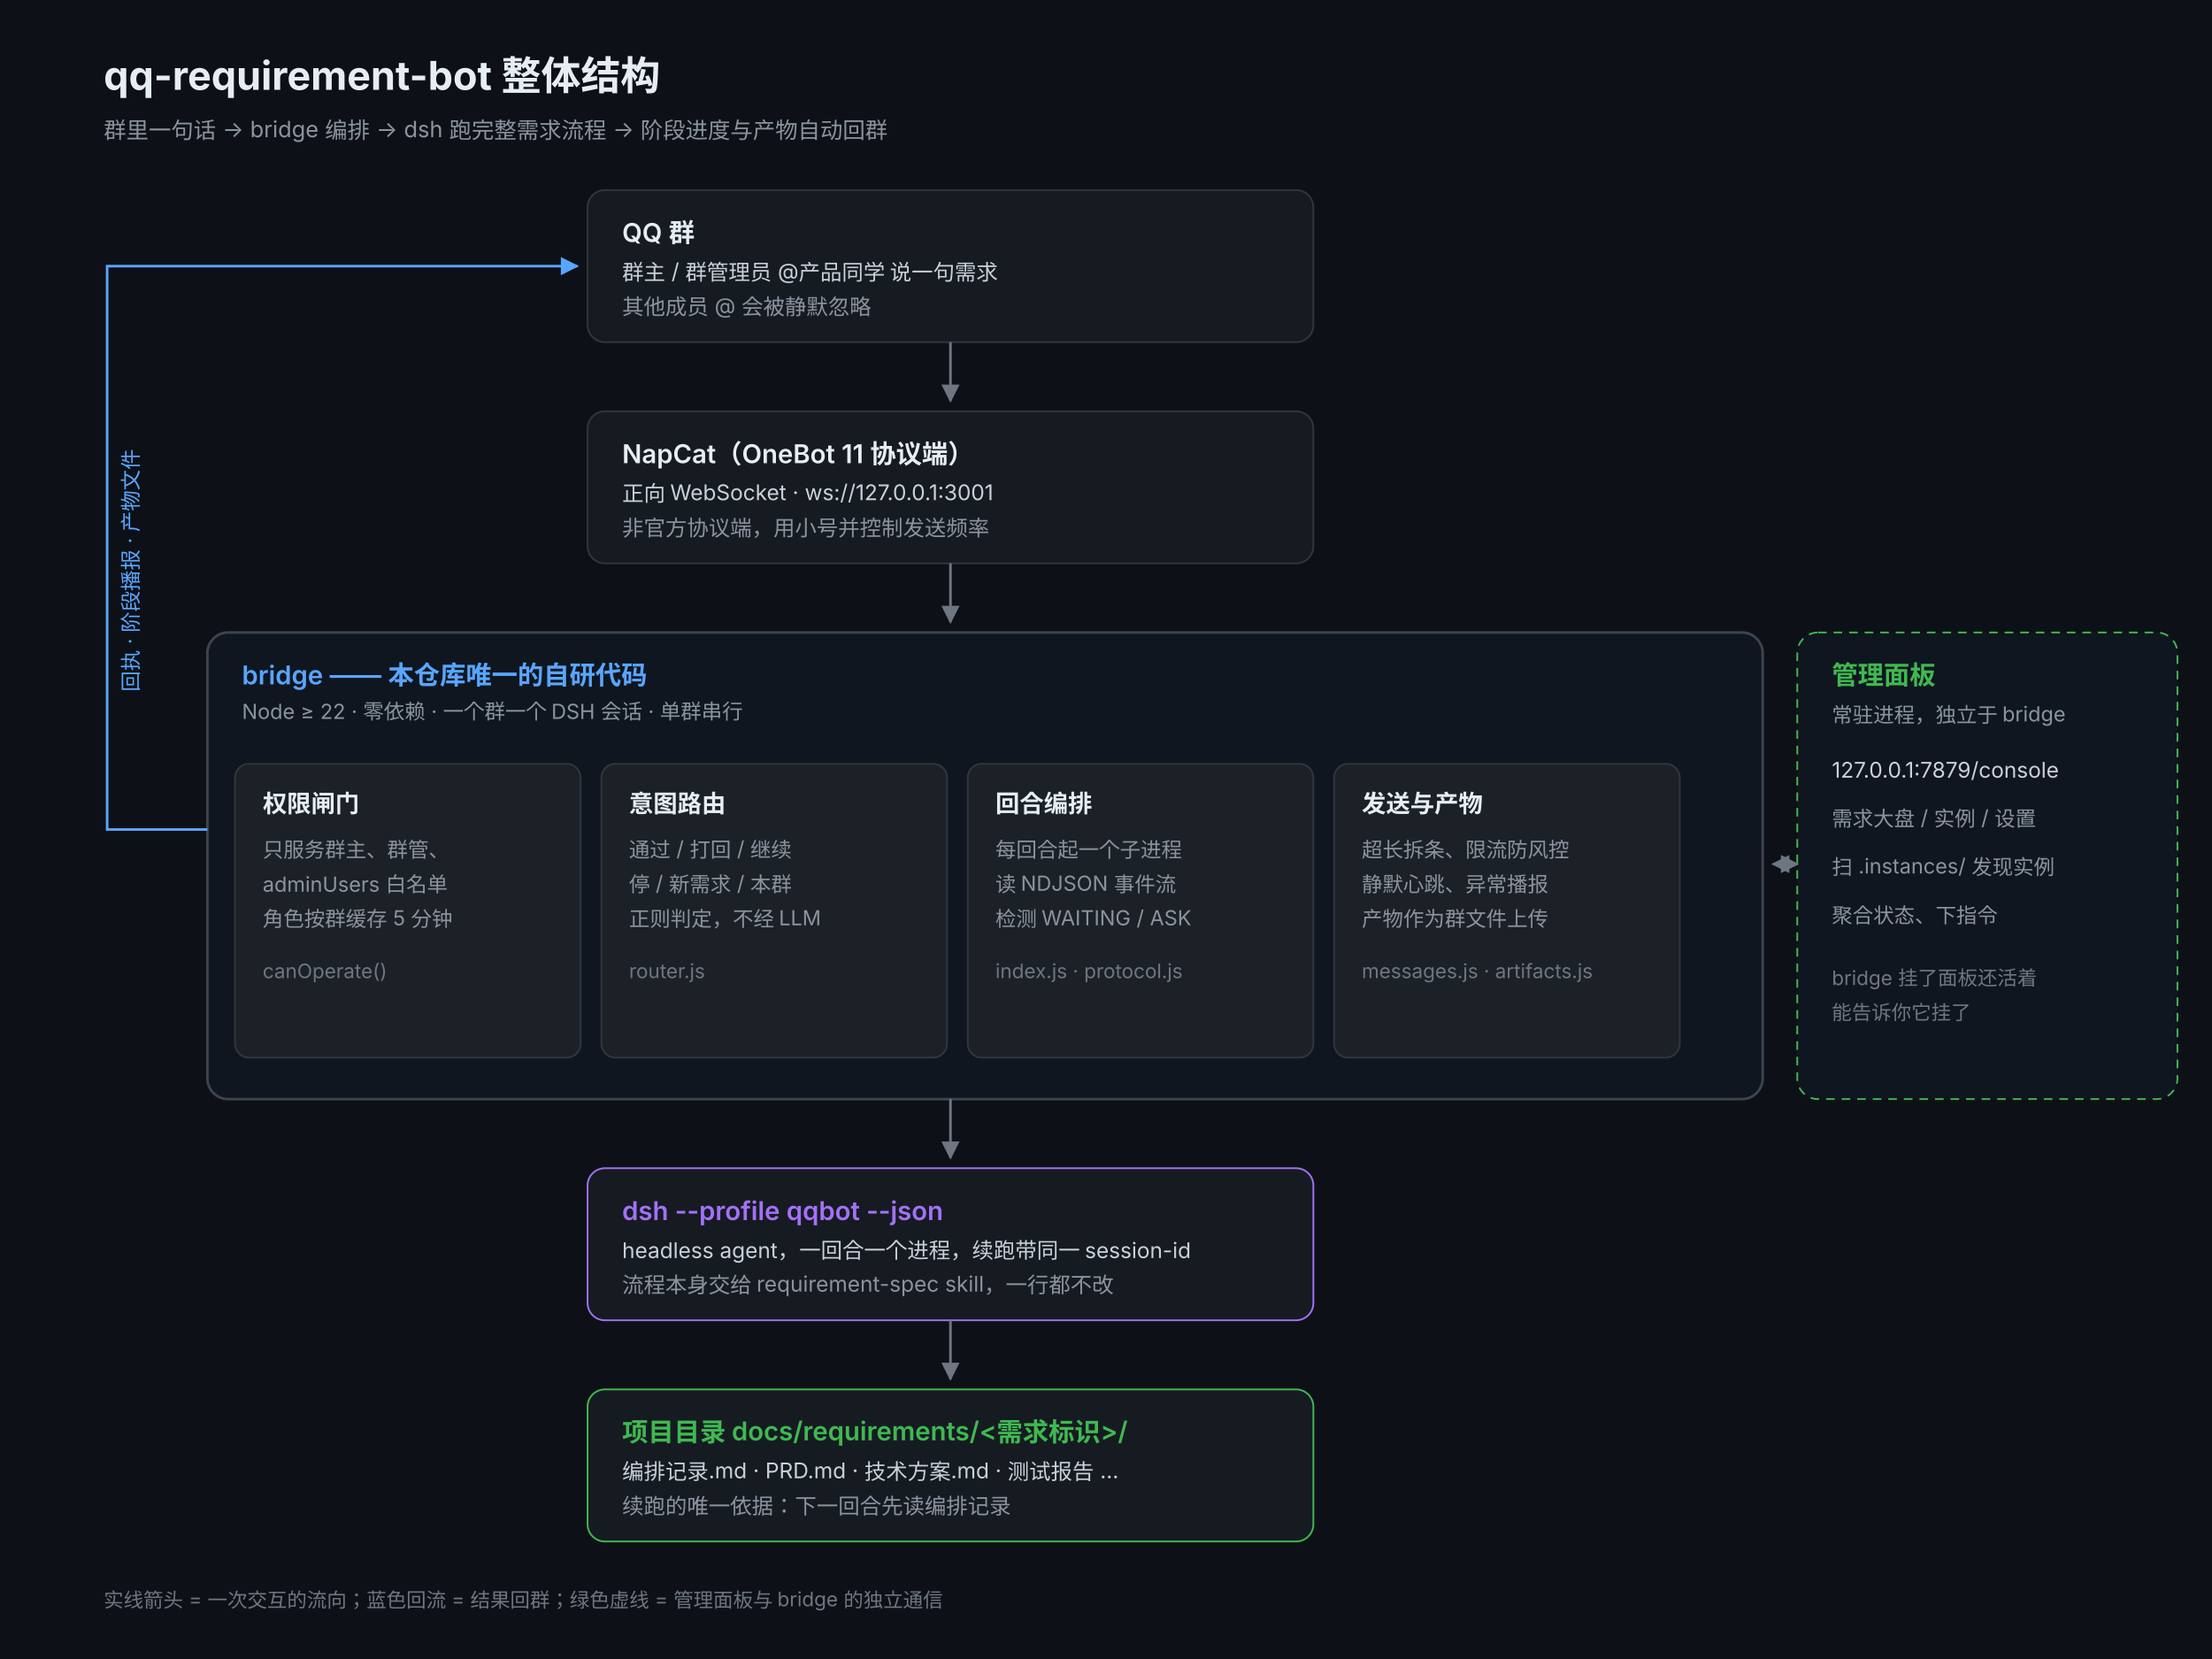
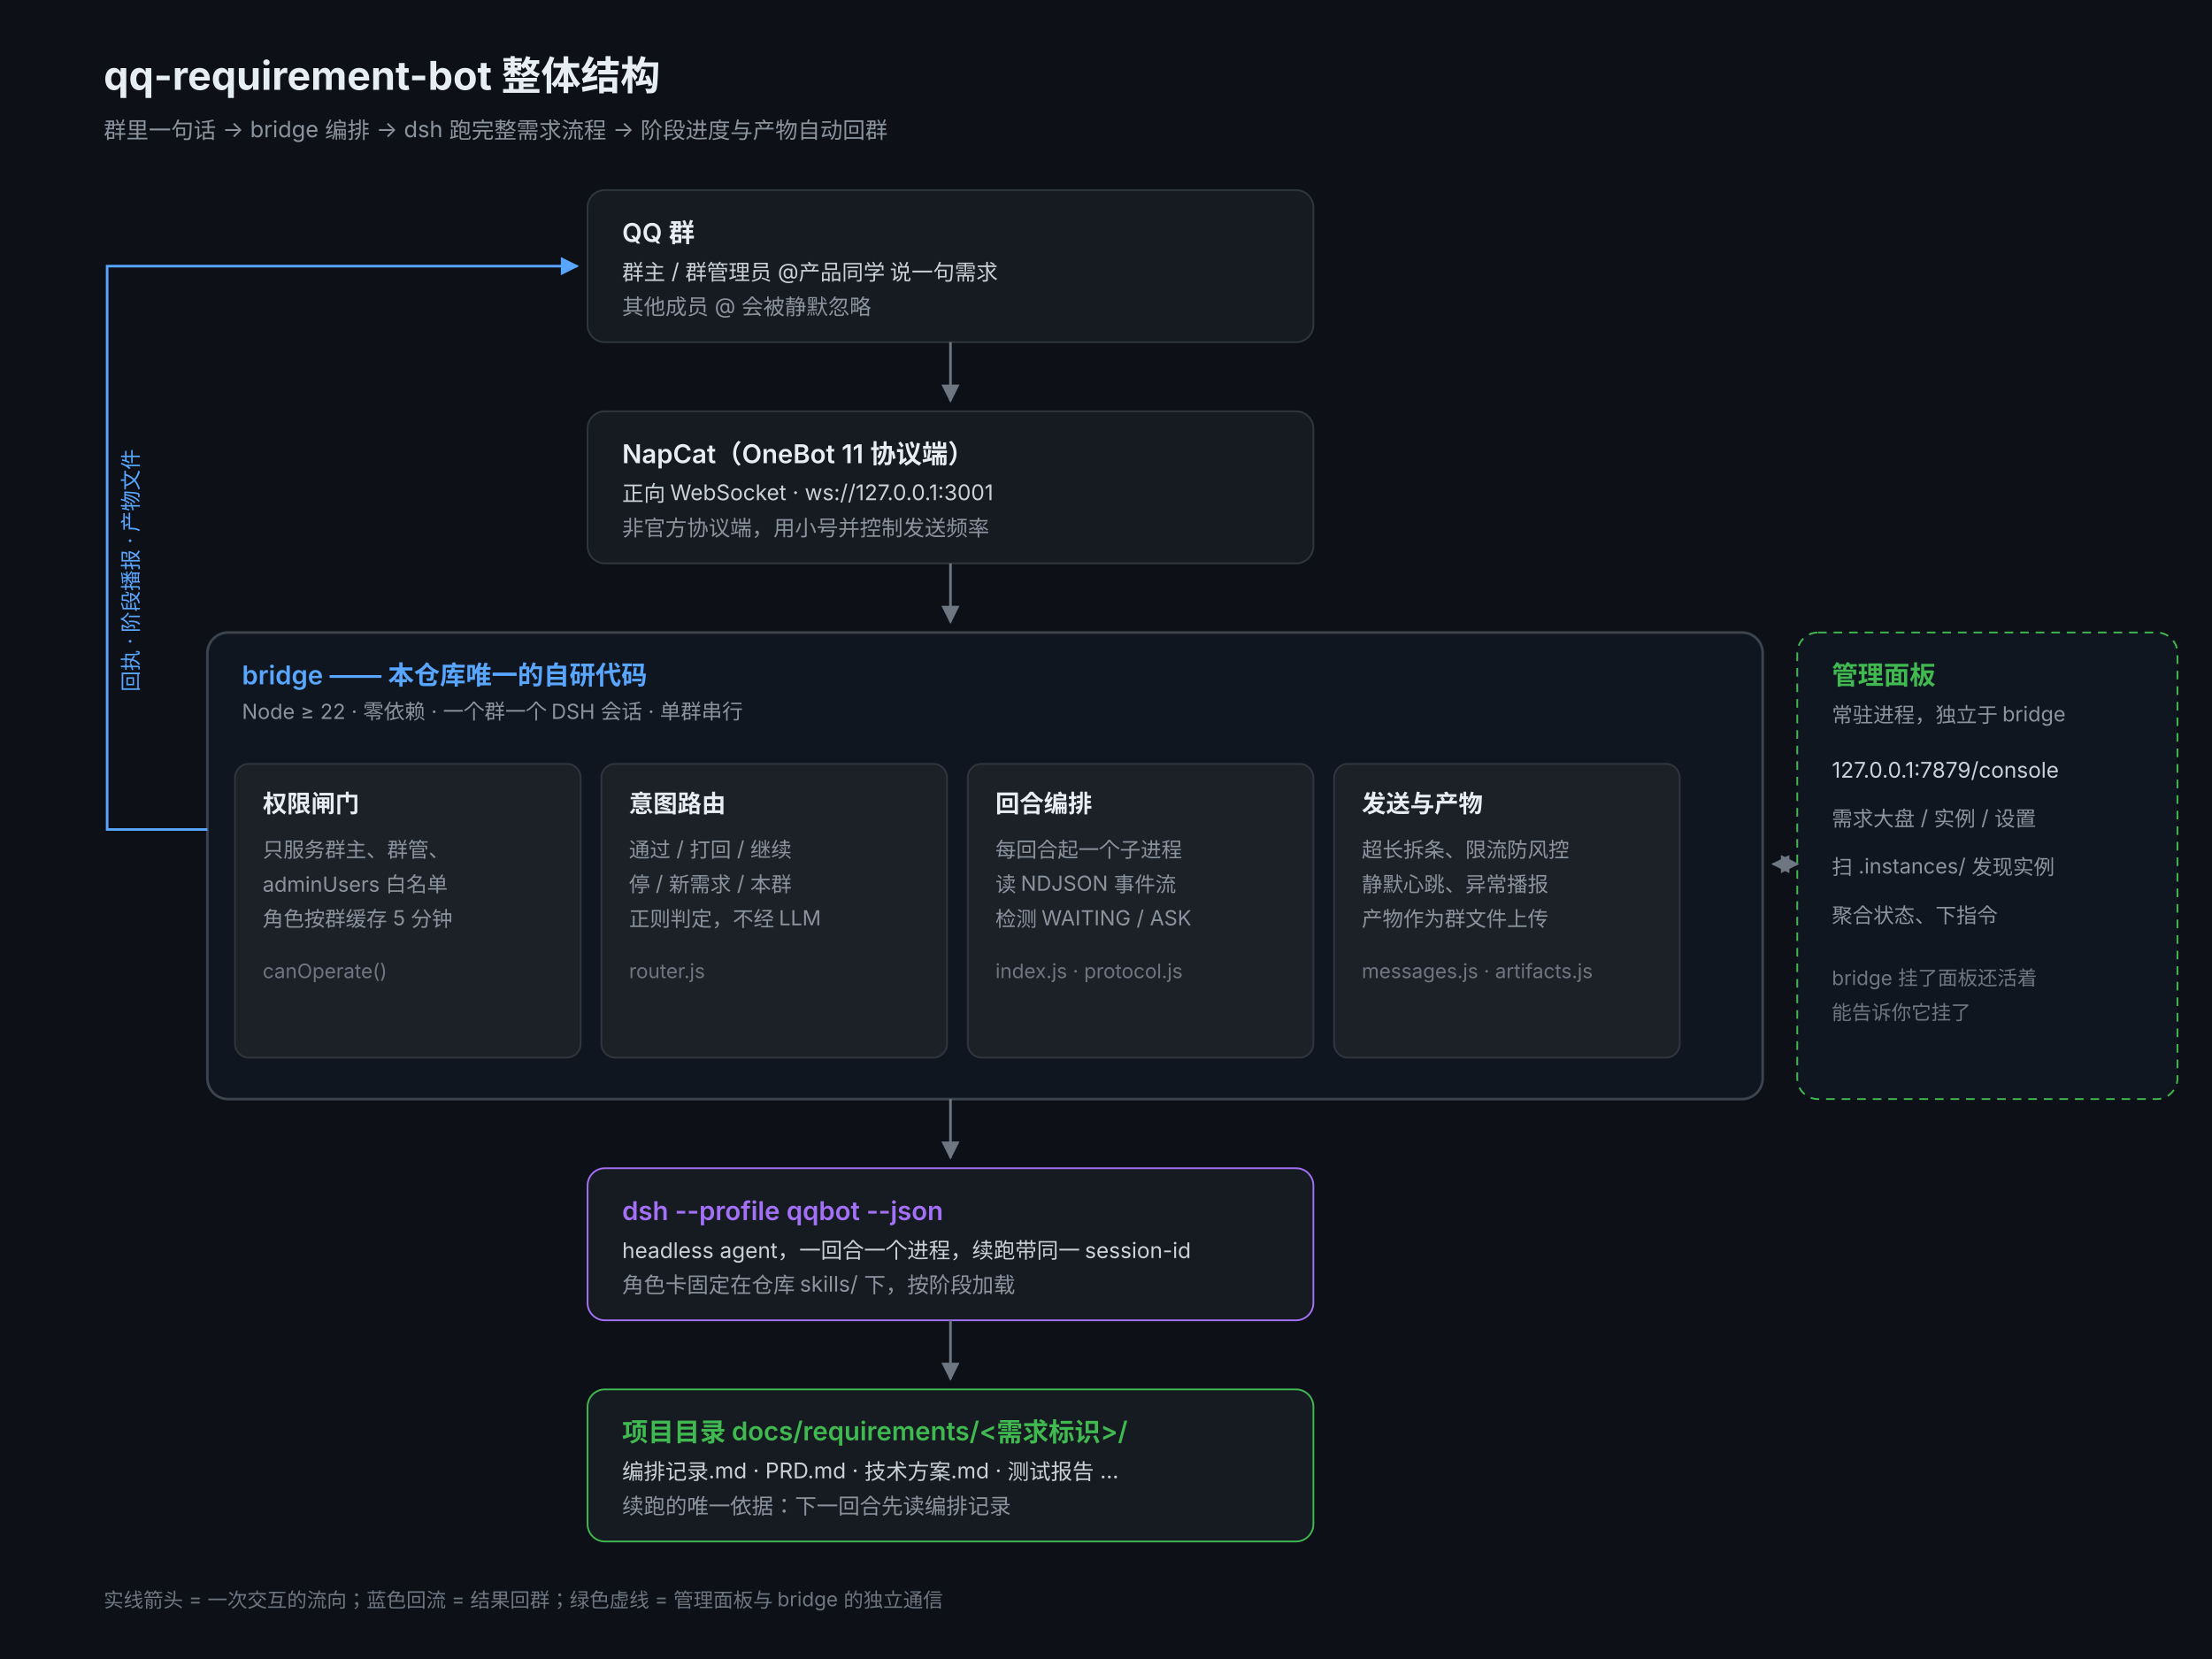
<svg xmlns="http://www.w3.org/2000/svg" width="1280" height="960" viewBox="0 0 1280 960" font-family="-apple-system, 'PingFang SC', 'Helvetica Neue', sans-serif">
  <defs>
    <marker id="arrow" viewBox="0 0 10 10" refX="9" refY="5" markerWidth="7" markerHeight="7" orient="auto-start-reverse">
      <path d="M 0 0 L 10 5 L 0 10 z" fill="#6e7681" />
    </marker>
    <marker id="arrowBlue" viewBox="0 0 10 10" refX="9" refY="5" markerWidth="7" markerHeight="7" orient="auto-start-reverse">
      <path d="M 0 0 L 10 5 L 0 10 z" fill="#58a6ff" />
    </marker>
  </defs>
  <rect width="1280" height="960" fill="#0d1117" />
  <text x="60" y="52" fill="#e6edf3" font-size="23" font-weight="700">qq-requirement-bot 整体结构</text>
  <text x="60" y="80" fill="#8b949e" font-size="13">群里一句话 → bridge 编排 → dsh 跑完整需求流程 → 阶段进度与产物自动回群</text>
  <rect x="340" y="110" width="420" height="88" rx="10" fill="#161b22" stroke="#30363d" />
  <text x="360" y="140" fill="#e6edf3" font-size="15" font-weight="600">QQ 群</text>
  <text x="360" y="162" fill="#c9d1d9" font-size="12.5">群主 / 群管理员 @产品同学 说一句需求</text>
  <text x="360" y="182" fill="#8b949e" font-size="12.5">其他成员 @ 会被静默忽略</text>
  <rect x="340" y="238" width="420" height="88" rx="10" fill="#161b22" stroke="#30363d" />
  <text x="360" y="268" fill="#e6edf3" font-size="15" font-weight="600">NapCat（OneBot 11 协议端）</text>
  <text x="360" y="290" fill="#c9d1d9" font-size="12.5">正向 WebSocket · ws://127.0.0.1:3001</text>
  <text x="360" y="310" fill="#8b949e" font-size="12.5">非官方协议端，用小号并控制发送频率</text>
  <rect x="120" y="366" width="900" height="270" rx="12" fill="#0f1620" stroke="#3d444d" stroke-width="1.5" />
  <text x="140" y="396" fill="#58a6ff" font-size="15" font-weight="600">bridge —— 本仓库唯一的自研代码</text>
  <text x="140" y="416" fill="#8b949e" font-size="12">Node ≥ 22 · 零依赖 · 一个群一个 DSH 会话 · 单群串行</text>
  <g>
    <rect x="136" y="442" width="200" height="170" rx="8" fill="#1c2128" stroke="#30363d" />
    <text x="152" y="470" fill="#e6edf3" font-size="14" font-weight="600">权限闸门</text>
    <text x="152" y="496" fill="#8b949e" font-size="12">只服务群主、群管、</text>
    <text x="152" y="516" fill="#8b949e" font-size="12">adminUsers 白名单</text>
    <text x="152" y="536" fill="#8b949e" font-size="12">角色按群缓存 5 分钟</text>
    <text x="152" y="566" fill="#6e7681" font-size="11.5">canOperate()</text>
  </g>
  <g>
    <rect x="348" y="442" width="200" height="170" rx="8" fill="#1c2128" stroke="#30363d" />
    <text x="364" y="470" fill="#e6edf3" font-size="14" font-weight="600">意图路由</text>
    <text x="364" y="496" fill="#8b949e" font-size="12">通过 / 打回 / 继续</text>
    <text x="364" y="516" fill="#8b949e" font-size="12">停 / 新需求 / 本群</text>
    <text x="364" y="536" fill="#8b949e" font-size="12">正则判定，不经 LLM</text>
    <text x="364" y="566" fill="#6e7681" font-size="11.5">router.js</text>
  </g>
  <g>
    <rect x="560" y="442" width="200" height="170" rx="8" fill="#1c2128" stroke="#30363d" />
    <text x="576" y="470" fill="#e6edf3" font-size="14" font-weight="600">回合编排</text>
    <text x="576" y="496" fill="#8b949e" font-size="12">每回合起一个子进程</text>
    <text x="576" y="516" fill="#8b949e" font-size="12">读 NDJSON 事件流</text>
    <text x="576" y="536" fill="#8b949e" font-size="12">检测 WAITING / ASK</text>
    <text x="576" y="566" fill="#6e7681" font-size="11.5">index.js · protocol.js</text>
  </g>
  <g>
    <rect x="772" y="442" width="200" height="170" rx="8" fill="#1c2128" stroke="#30363d" />
    <text x="788" y="470" fill="#e6edf3" font-size="14" font-weight="600">发送与产物</text>
    <text x="788" y="496" fill="#8b949e" font-size="12">超长拆条、限流防风控</text>
    <text x="788" y="516" fill="#8b949e" font-size="12">静默心跳、异常播报</text>
    <text x="788" y="536" fill="#8b949e" font-size="12">产物作为群文件上传</text>
    <text x="788" y="566" fill="#6e7681" font-size="11.5">messages.js · artifacts.js</text>
  </g>
  <rect x="340" y="676" width="420" height="88" rx="10" fill="#161b22" stroke="#a371f7" />
  <text x="360" y="706" fill="#a371f7" font-size="15" font-weight="600">dsh --profile qqbot --json</text>
  <text x="360" y="728" fill="#c9d1d9" font-size="12.5">headless agent，一回合一个进程，续跑带同一 session-id</text>
-   <text x="360" y="748" fill="#8b949e" font-size="12.5">流程本身交给 requirement-spec skill，一行都不改</text>
+   <text x="360" y="748" fill="#8b949e" font-size="12.5">角色卡固定在仓库 skills/ 下，按阶段加载</text>
  <rect x="340" y="804" width="420" height="88" rx="10" fill="#161b22" stroke="#3fb950" />
  <text x="360" y="834" fill="#3fb950" font-size="15" font-weight="600">项目目录 docs/requirements/&lt;需求标识&gt;/</text>
  <text x="360" y="856" fill="#c9d1d9" font-size="12.5">编排记录.md · PRD.md · 技术方案.md · 测试报告 …</text>
  <text x="360" y="876" fill="#8b949e" font-size="12.5">续跑的唯一依据：下一回合先读编排记录</text>
  <rect x="1040" y="366" width="220" height="270" rx="12" fill="#0f1620" stroke="#3fb950" stroke-dasharray="5 4" />
  <text x="1060" y="396" fill="#3fb950" font-size="15" font-weight="600">管理面板</text>
  <text x="1060" y="418" fill="#8b949e" font-size="12">常驻进程，独立于 bridge</text>
  <text x="1060" y="450" fill="#c9d1d9" font-size="12.5">127.0.0.1:7879/console</text>
  <text x="1060" y="478" fill="#8b949e" font-size="12">需求大盘 / 实例 / 设置</text>
  <text x="1060" y="506" fill="#8b949e" font-size="12">扫 .instances/ 发现实例</text>
  <text x="1060" y="534" fill="#8b949e" font-size="12">聚合状态、下指令</text>
  <text x="1060" y="570" fill="#6e7681" font-size="11.5">bridge 挂了面板还活着</text>
  <text x="1060" y="590" fill="#6e7681" font-size="11.5">能告诉你它挂了</text>
  <line x1="550" y1="198" x2="550" y2="232" stroke="#6e7681" stroke-width="1.5" marker-end="url(#arrow)" />
  <line x1="550" y1="326" x2="550" y2="360" stroke="#6e7681" stroke-width="1.5" marker-end="url(#arrow)" />
  <line x1="550" y1="636" x2="550" y2="670" stroke="#6e7681" stroke-width="1.5" marker-end="url(#arrow)" />
  <line x1="550" y1="764" x2="550" y2="798" stroke="#6e7681" stroke-width="1.5" marker-end="url(#arrow)" />
  <line x1="1040" y1="500" x2="1026" y2="500" stroke="#3fb950" stroke-width="1.5" stroke-dasharray="5 4" marker-end="url(#arrow)" marker-start="url(#arrow)" />
  <path d="M 120 480 L 62 480 L 62 154 L 334 154" fill="none" stroke="#58a6ff" stroke-width="1.5" marker-end="url(#arrowBlue)" />
  <text x="80" y="330" fill="#58a6ff" font-size="12" text-anchor="middle" transform="rotate(-90 80 330)">回执 · 阶段播报 · 产物文件</text>
  <text x="60" y="930" fill="#6e7681" font-size="11.5">实线箭头 = 一次交互的流向；蓝色回流 = 结果回群；绿色虚线 = 管理面板与 bridge 的独立通信</text>
</svg>
